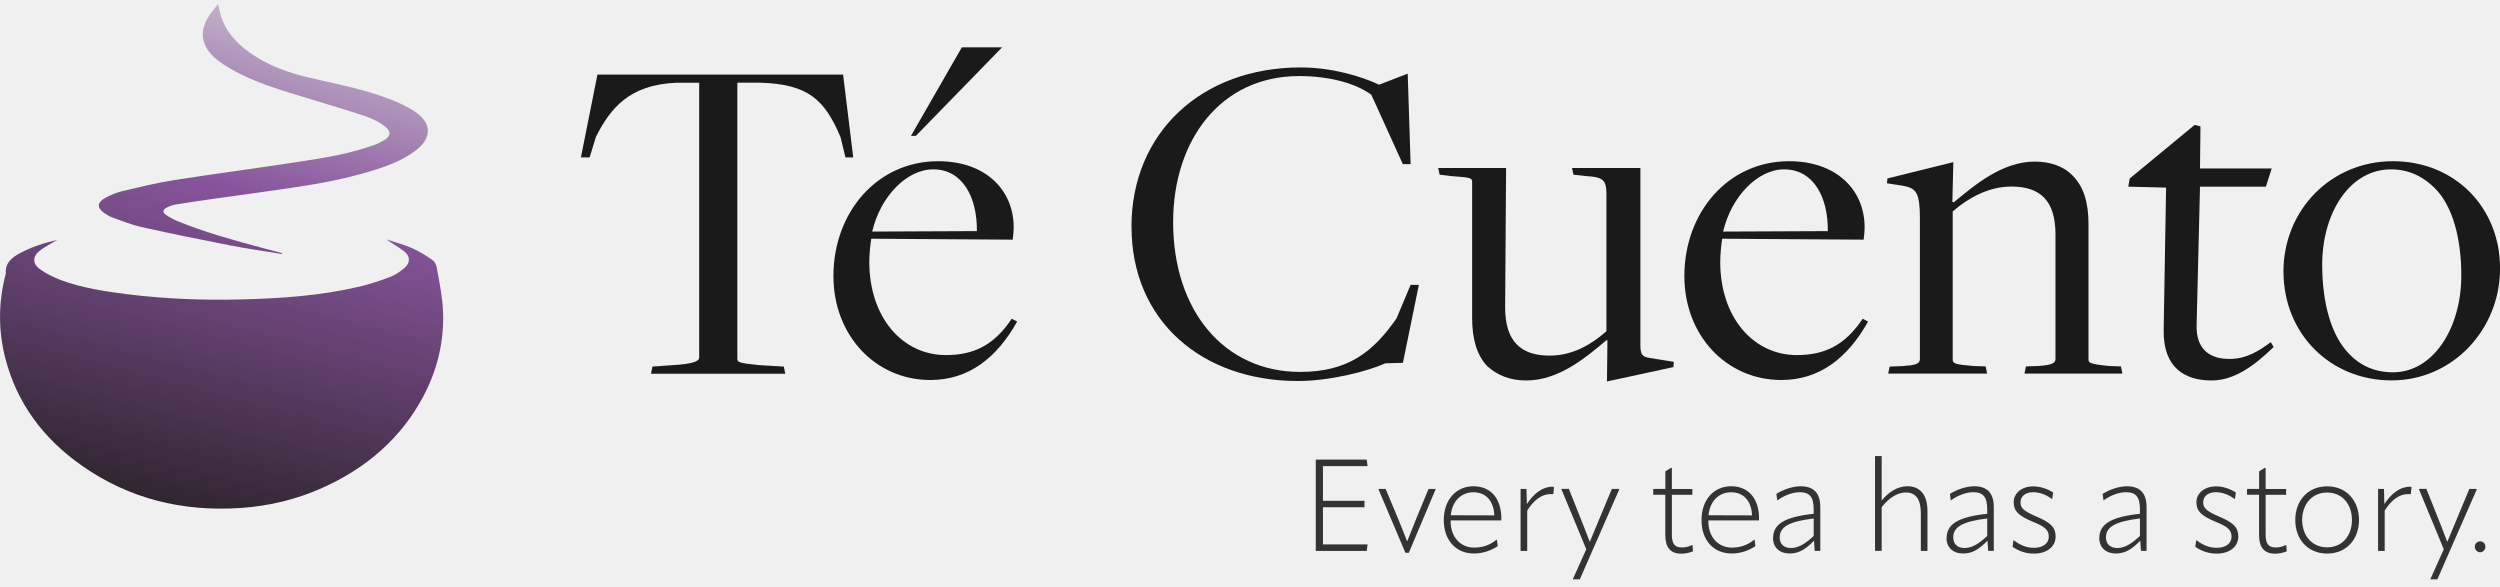
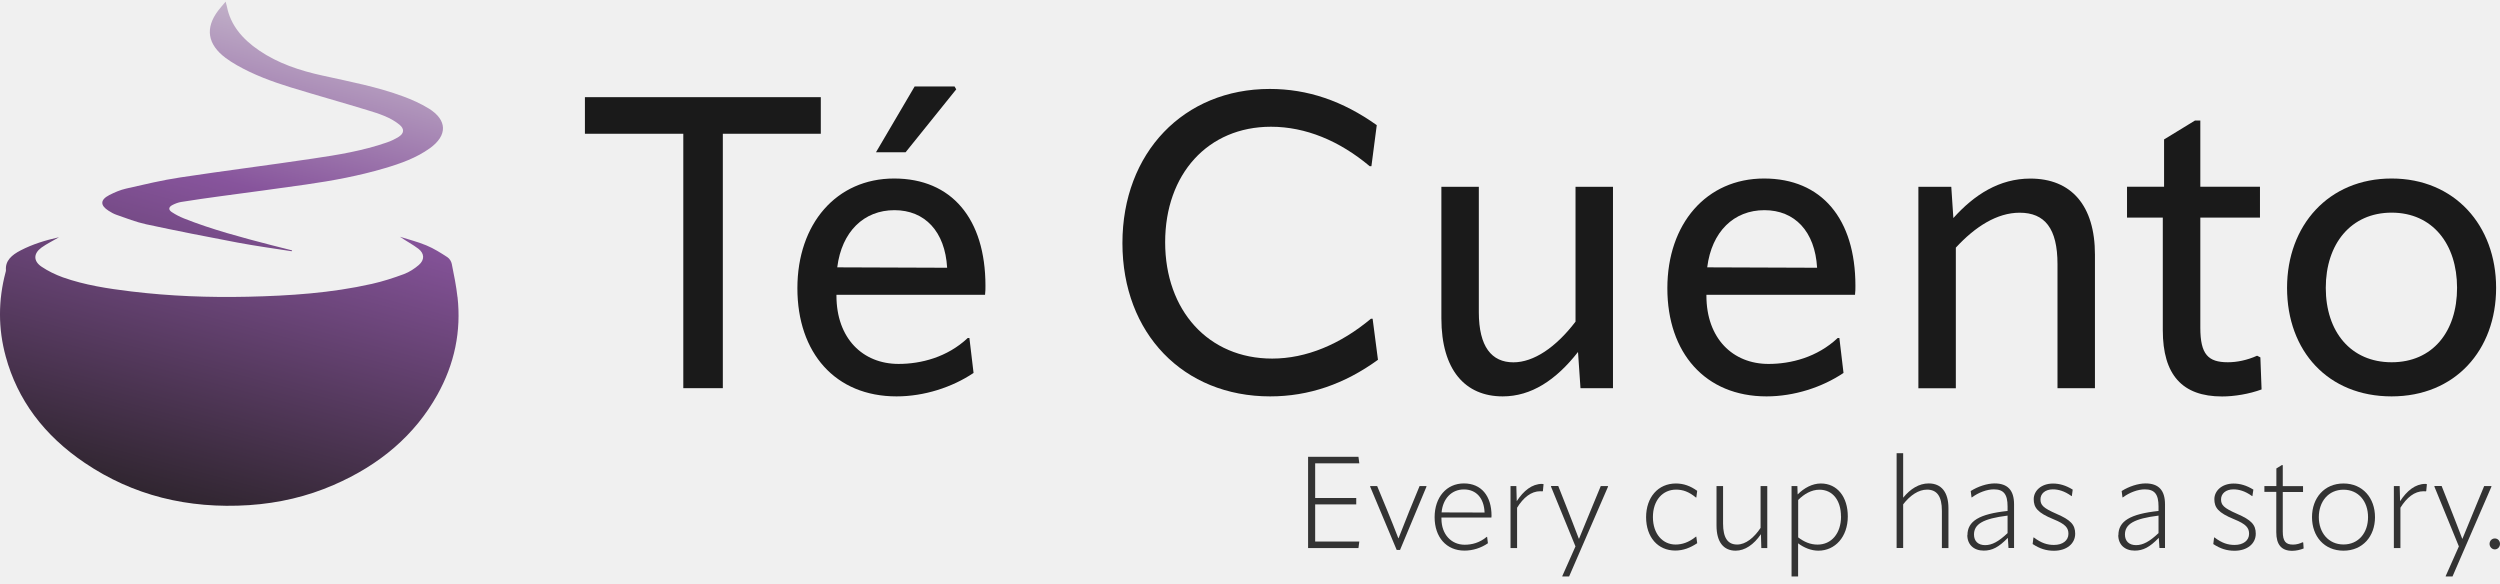
- <svg xmlns="http://www.w3.org/2000/svg" width="213" height="50" viewBox="0 0 213 50" fill="none">
-   <g clip-path="url(#clip0_85_457)">
-     <path d="M55.605 31.232L57.916 31.066C59.156 30.947 59.571 30.742 59.571 30.457V7.05H57.628C53.622 7.215 52.013 9.214 50.774 11.657L50.238 13.41H49.494L50.901 6.356H71.832L72.696 13.41H72.034L71.618 11.696C70.258 8.474 68.852 7.17 64.764 7.045H62.822V30.582C62.822 30.867 63.029 30.947 64.718 31.112L66.782 31.232L66.903 31.841H55.466L55.587 31.232H55.605Z" fill="#1A1A1A" />
-     <path d="M71.008 23.522C71.008 18.096 74.726 13.735 79.926 13.735C84.013 13.735 86.365 16.223 86.365 19.36C86.365 19.725 86.324 20.055 86.284 20.419L74.23 20.34C74.15 20.829 74.063 21.729 74.063 22.298C74.063 27.03 76.87 30.252 80.588 30.252C82.94 30.252 84.675 29.438 86.203 27.155L86.659 27.4C84.923 30.497 82.531 32.376 79.268 32.376C74.559 32.376 71.008 28.544 71.008 23.528V23.522ZM83.229 19.69C83.269 16.838 82.03 14.429 79.51 14.429C77.239 14.429 75.008 16.752 74.311 19.73L83.229 19.69ZM81.949 4.033H85.379L78.029 11.577H77.614L81.949 4.033Z" fill="#1A1A1A" />
-     <path d="M96.4 19.326C96.4 11.332 102.344 5.747 110.812 5.747C113.538 5.747 116.017 6.521 117.499 7.216L119.937 6.276L120.185 13.985H119.522L116.836 8.07C115.683 7.216 113.533 6.481 110.685 6.481C103.998 6.481 99.951 11.947 99.951 18.922C99.951 26.506 104.327 31.687 110.771 31.687C114.858 31.687 117.009 29.973 118.986 27.121L120.185 24.268H120.888L119.528 30.913L118.041 30.953C116.473 31.647 113.331 32.461 110.57 32.461C102.396 32.461 96.406 27.326 96.406 19.332L96.4 19.326Z" fill="#1A1A1A" />
-     <path d="M136.943 28.988H136.862C135.087 30.497 132.775 32.416 130.048 32.416C128.688 32.416 127.61 32.006 126.705 31.192C125.794 30.212 125.425 28.829 125.425 27.075V15.534C125.425 15.169 125.385 15.124 123.65 15.004L122.658 14.885L122.537 14.315H128.319L128.238 26.181C128.238 29.119 129.599 30.298 132.037 30.298C134.02 30.298 135.628 29.318 136.868 28.22V16.553C136.868 15.329 136.58 15.084 135.133 15.004L134.06 14.885L133.939 14.315H139.762V29.404C139.762 30.138 139.883 30.423 140.586 30.503L142.609 30.827L142.569 31.277L136.914 32.501L136.954 28.994L136.943 28.988Z" fill="#1A1A1A" />
-     <path d="M143.508 23.522C143.508 18.096 147.226 13.735 152.426 13.735C156.513 13.735 158.865 16.223 158.865 19.36C158.865 19.725 158.824 20.055 158.784 20.419L146.73 20.34C146.649 20.829 146.563 21.729 146.563 22.298C146.563 27.03 149.37 30.252 153.088 30.252C155.44 30.252 157.176 29.438 158.703 27.155L159.159 27.4C157.423 30.497 155.031 32.376 151.768 32.376C147.059 32.376 143.508 28.544 143.508 23.528V23.522ZM155.729 19.691C155.769 16.838 154.53 14.43 152.011 14.43C149.739 14.43 147.508 16.753 146.811 19.73L155.729 19.691Z" fill="#1A1A1A" />
-     <path d="M161.015 31.232L162.088 31.192C163.16 31.112 163.575 31.027 163.575 30.582V18.631C163.575 16.428 163.287 16.024 162.088 15.819L160.768 15.614L160.808 15.204L166.423 13.815L166.342 17.197L166.463 17.236C168.238 15.768 170.59 13.769 173.357 13.769C174.637 13.769 175.796 14.139 176.58 14.953C177.531 15.893 177.94 17.276 177.94 19.07V30.611C177.94 30.896 178.021 31.021 179.675 31.18L180.707 31.22L180.828 31.829H172.487L172.608 31.22L173.68 31.18C174.92 31.101 175.127 30.896 175.127 30.571V19.97C175.127 17.071 173.807 15.893 171.369 15.893C169.426 15.893 167.691 16.872 166.371 18.011V30.651C166.371 30.975 166.619 31.061 168.106 31.18L169.178 31.22L169.299 31.829H160.877L160.998 31.22L161.015 31.232Z" fill="#1A1A1A" />
-     <path d="M184.344 28.134L184.551 15.984L181.329 15.904L181.45 15.209L186.984 10.643L187.48 10.768L187.44 14.355H193.55L193.054 15.904H187.44C187.44 15.904 187.151 27.69 187.151 27.73C187.111 29.689 188.183 30.582 189.959 30.582C191.406 30.582 192.478 29.888 193.469 29.153L193.717 29.563C192.19 31.032 190.454 32.416 188.431 32.416C186.119 32.416 184.304 31.317 184.344 28.134Z" fill="#1A1A1A" />
-     <path d="M194.548 23.158C194.548 17.897 198.595 13.735 203.881 13.735C209.167 13.735 213.006 17.692 213.006 22.868C213.006 28.043 209 32.41 203.76 32.41C198.52 32.41 194.554 28.413 194.554 23.152L194.548 23.158ZM209.703 23.483C209.703 20.385 209 17.567 207.432 16.018C206.521 15.118 205.328 14.43 203.713 14.43C200.163 14.43 197.851 18.182 197.851 22.543C197.851 25.766 198.595 28.618 200.203 30.212C201.068 31.112 202.307 31.721 203.881 31.721C207.305 31.721 209.703 27.969 209.703 23.483Z" fill="#1A1A1A" />
-     <path d="M112.715 43.228V46.383H116.519L116.444 46.941H112.104V39.157H116.444L116.519 39.715H112.715V42.67H116.254V43.217H112.715V43.228Z" fill="#333333" />
-     <path d="M118.058 41.657L118.946 43.781C119.257 44.538 119.58 45.318 119.88 46.098H119.903L120.814 43.82L121.713 41.657H122.289L122.313 41.691L120.03 47.1H119.742L117.447 41.691L117.47 41.657H118.047H118.058Z" fill="#333333" />
-     <path d="M123.598 44.35V44.435C123.598 45.796 124.468 46.656 125.598 46.656C126.221 46.656 126.889 46.491 127.5 45.984H127.535L127.604 46.531C127.005 46.935 126.301 47.157 125.581 47.157C124.024 47.157 123.01 46.012 123.01 44.31C123.01 42.608 124.036 41.429 125.535 41.429C127.033 41.429 127.915 42.494 127.915 44.185C127.915 44.242 127.915 44.27 127.904 44.338H123.598V44.35ZM123.609 43.9L127.316 43.911C127.27 42.682 126.595 41.941 125.535 41.941C124.474 41.941 123.719 42.721 123.609 43.9Z" fill="#333333" />
-     <path d="M132.4 41.492L132.343 42.084L132.297 42.107C132.239 42.095 132.199 42.095 132.118 42.095C131.328 42.095 130.66 42.636 130.118 43.502V46.941H129.553V41.657H130.054L130.089 42.944C130.677 42.055 131.403 41.469 132.268 41.469C132.314 41.469 132.354 41.48 132.4 41.492Z" fill="#333333" />
-     <path d="M133.668 41.657L134.348 43.359C134.683 44.185 135.115 45.306 135.438 46.138H135.461L136.608 43.382L137.329 41.657H137.94L137.963 41.691L134.602 49.36H134.014V49.326L135.15 46.798L133.034 41.685L133.057 41.651H133.668V41.657Z" fill="#333333" />
-     <path d="M141.884 45.58V42.152H140.857V41.657H141.889V40.154L142.356 39.869H142.443V41.662H144.189V42.158H142.443V45.534C142.443 46.371 142.708 46.644 143.325 46.644C143.636 46.644 143.913 46.559 144.149 46.445L144.207 46.468L144.241 46.975C143.965 47.083 143.619 47.174 143.25 47.174C142.327 47.174 141.884 46.644 141.884 45.591V45.58Z" fill="#333333" />
-     <path d="M145.555 44.35V44.435C145.555 45.796 146.425 46.656 147.555 46.656C148.178 46.656 148.846 46.491 149.457 45.984H149.492L149.561 46.531C148.962 46.935 148.258 47.157 147.538 47.157C145.981 47.157 144.967 46.012 144.967 44.31C144.967 42.608 145.993 41.429 147.492 41.429C148.99 41.429 149.872 42.494 149.872 44.185C149.872 44.242 149.872 44.27 149.861 44.338H145.555V44.35ZM145.566 43.9L149.273 43.911C149.227 42.682 148.552 41.941 147.492 41.941C146.431 41.941 145.676 42.721 145.566 43.9Z" fill="#333333" />
-     <path d="M151.066 45.842C151.066 44.646 152.069 44.037 154.525 43.775V43.388C154.525 42.357 154.191 41.936 153.343 41.936C152.744 41.936 152.029 42.198 151.453 42.619H151.418L151.349 42.078C151.971 41.685 152.773 41.429 153.407 41.429C154.542 41.429 155.09 42.021 155.09 43.211V46.935H154.612L154.554 46.069C153.764 46.872 153.205 47.157 152.473 47.157C151.614 47.157 151.061 46.639 151.061 45.836L151.066 45.842ZM154.525 45.665V44.173C152.381 44.435 151.631 44.908 151.631 45.79C151.631 46.348 151.989 46.69 152.588 46.69C153.188 46.69 153.758 46.383 154.525 45.665Z" fill="#333333" />
-     <path d="M164.22 43.547V46.941H163.656V43.763C163.656 42.534 163.235 41.959 162.376 41.959C161.655 41.959 160.929 42.431 160.318 43.211V46.935H159.753V38.855H160.318V42.648C160.94 41.89 161.684 41.429 162.52 41.429C163.609 41.429 164.22 42.175 164.22 43.541V43.547Z" fill="#333333" />
-     <path d="M165.852 45.842C165.852 44.646 166.855 44.037 169.311 43.775V43.388C169.311 42.357 168.977 41.936 168.129 41.936C167.53 41.936 166.815 42.198 166.239 42.619H166.204L166.135 42.078C166.757 41.685 167.559 41.429 168.193 41.429C169.328 41.429 169.87 42.021 169.87 43.211V46.935H169.392L169.334 46.069C168.544 46.872 167.985 47.157 167.253 47.157C166.394 47.157 165.841 46.639 165.841 45.836L165.852 45.842ZM169.311 45.665V44.173C167.167 44.435 166.417 44.908 166.417 45.79C166.417 46.348 166.775 46.69 167.374 46.69C167.974 46.69 168.544 46.383 169.311 45.665Z" fill="#333333" />
-     <path d="M171.473 46.593L171.542 46.035H171.576C172.222 46.519 172.735 46.673 173.312 46.673C174.055 46.673 174.557 46.297 174.557 45.728C174.557 45.21 174.303 44.902 173.277 44.487C171.888 43.929 171.565 43.484 171.565 42.773C171.565 42.061 172.211 41.44 173.225 41.44C173.778 41.44 174.338 41.594 174.926 41.959L174.851 42.505H174.816C174.205 42.067 173.669 41.936 173.214 41.936C172.556 41.936 172.147 42.3 172.147 42.784C172.147 43.268 172.36 43.519 173.536 44.025C174.747 44.544 175.139 44.948 175.139 45.716C175.139 46.565 174.407 47.168 173.306 47.168C172.637 47.168 172.084 46.992 171.478 46.599L171.473 46.593Z" fill="#333333" />
-     <path d="M178.863 45.842C178.863 44.646 179.866 44.037 182.322 43.775V43.388C182.322 42.357 181.988 41.936 181.14 41.936C180.541 41.936 179.826 42.198 179.249 42.619H179.215L179.146 42.078C179.768 41.685 180.569 41.429 181.204 41.429C182.339 41.429 182.887 42.021 182.887 43.211V46.935H182.408L182.351 46.069C181.561 46.872 181.002 47.157 180.27 47.157C179.411 47.157 178.857 46.639 178.857 45.836L178.863 45.842ZM182.322 45.665V44.173C180.178 44.435 179.428 44.908 179.428 45.79C179.428 46.348 179.786 46.69 180.385 46.69C180.985 46.69 181.555 46.383 182.322 45.665Z" fill="#333333" />
-     <path d="M187.043 46.593L187.112 46.035H187.147C187.792 46.519 188.305 46.673 188.882 46.673C189.625 46.673 190.127 46.297 190.127 45.728C190.127 45.21 189.873 44.902 188.847 44.487C187.458 43.929 187.135 43.484 187.135 42.773C187.135 42.061 187.781 41.44 188.795 41.44C189.349 41.44 189.908 41.594 190.496 41.959L190.415 42.505H190.381C189.77 42.067 189.234 41.936 188.778 41.936C188.121 41.936 187.712 42.3 187.712 42.784C187.712 43.268 187.925 43.519 189.101 44.025C190.311 44.544 190.703 44.948 190.703 45.716C190.703 46.565 189.971 47.168 188.87 47.168C188.202 47.168 187.648 46.992 187.043 46.599V46.593Z" fill="#333333" />
-     <path d="M192.472 45.58V42.152H191.446V41.657H192.478V40.154L192.945 39.869H193.032V41.662H194.778V42.158H193.032V45.534C193.032 46.371 193.297 46.644 193.914 46.644C194.225 46.644 194.502 46.559 194.738 46.445L194.796 46.468L194.83 46.975C194.553 47.083 194.208 47.174 193.839 47.174C192.916 47.174 192.472 46.644 192.472 45.591V45.58Z" fill="#333333" />
-     <path d="M195.557 44.304C195.557 42.676 196.612 41.435 198.272 41.435C199.932 41.435 200.987 42.676 200.987 44.304C200.987 45.933 199.932 47.163 198.272 47.163C196.612 47.163 195.557 45.944 195.557 44.304ZM200.387 44.304C200.387 42.972 199.575 41.964 198.272 41.964C196.969 41.964 196.145 42.978 196.145 44.304C196.145 45.631 196.98 46.633 198.272 46.633C199.563 46.633 200.387 45.642 200.387 44.304Z" fill="#333333" />
-     <path d="M205.46 41.492L205.402 42.084L205.356 42.107C205.299 42.095 205.258 42.095 205.178 42.095C204.388 42.095 203.719 42.636 203.177 43.502V46.941H202.612V41.657H203.114L203.148 42.944C203.736 42.055 204.463 41.469 205.327 41.469C205.374 41.469 205.414 41.48 205.46 41.492Z" fill="#333333" />
-     <path d="M206.729 41.657L207.409 43.359C207.743 44.185 208.176 45.306 208.499 46.138H208.522L209.669 43.382L210.389 41.657H211L211.023 41.691L207.663 49.36H207.075V49.326L208.21 46.798L206.095 41.685L206.118 41.651H206.729V41.657Z" fill="#333333" />
-     <path d="M210.855 46.582C210.855 46.32 211.057 46.121 211.311 46.121C211.565 46.121 211.755 46.32 211.755 46.582C211.755 46.844 211.553 47.054 211.311 47.054C211.069 47.054 210.855 46.844 210.855 46.582Z" fill="#333333" />
-     <path d="M37.66 25.532C37.556 24.593 37.372 23.653 37.193 22.714C37.153 22.509 37.014 22.27 36.836 22.145C36.282 21.774 35.723 21.404 35.101 21.137C34.409 20.835 33.648 20.641 32.927 20.402C33.435 20.767 33.982 21.057 34.444 21.421C34.956 21.826 34.974 22.372 34.484 22.811C34.132 23.118 33.717 23.409 33.262 23.585C32.403 23.915 31.515 24.211 30.616 24.422C27.278 25.202 23.854 25.435 20.413 25.515C17.202 25.589 14.002 25.464 10.82 25.065C8.901 24.826 6.987 24.524 5.188 23.864C4.566 23.631 3.955 23.323 3.43 22.953C2.744 22.475 2.756 21.831 3.419 21.33C3.857 21 4.37 20.75 4.871 20.442C3.753 20.698 2.681 21.04 1.701 21.569C0.986 21.951 0.433 22.435 0.496 23.249C0.496 23.3 0.485 23.363 0.467 23.414C-0.15 25.817 -0.155 28.22 0.479 30.617C1.441 34.283 3.615 37.324 6.987 39.681C10.924 42.443 15.455 43.621 20.516 43.279C22.966 43.109 25.289 42.545 27.463 41.566C31.302 39.846 34.161 37.29 36 33.896C37.435 31.243 37.989 28.447 37.672 25.532H37.66ZM35.285 9.465C34.645 9.055 33.925 8.719 33.193 8.44C31.077 7.626 28.817 7.181 26.581 6.669C24.673 6.242 22.868 5.61 21.323 4.517C19.928 3.537 18.96 2.325 18.677 0.753C18.66 0.656 18.631 0.56 18.579 0.36C18.332 0.668 18.136 0.884 17.968 1.118C16.873 2.609 17.081 3.999 18.579 5.16C18.862 5.377 19.173 5.581 19.485 5.769C20.88 6.595 22.401 7.181 23.975 7.682C26.056 8.343 28.166 8.952 30.253 9.613C31.198 9.909 32.155 10.222 32.893 10.854C33.296 11.201 33.285 11.577 32.829 11.879C32.524 12.072 32.184 12.249 31.832 12.368C29.872 13.074 27.803 13.427 25.733 13.741C22.102 14.304 18.453 14.777 14.827 15.346C13.322 15.58 11.846 15.95 10.377 16.297C9.892 16.411 9.42 16.622 8.993 16.849C8.244 17.254 8.232 17.726 8.935 18.187C9.137 18.324 9.356 18.449 9.593 18.535C10.394 18.819 11.184 19.15 12.019 19.337C14.527 19.895 17.046 20.408 19.571 20.903C21.041 21.188 22.522 21.399 24.004 21.638C24.015 21.609 24.027 21.587 24.038 21.564C23.462 21.41 22.891 21.268 22.321 21.114C19.882 20.459 17.45 19.793 15.132 18.842C14.781 18.694 14.441 18.512 14.135 18.301C13.829 18.09 13.87 17.857 14.204 17.686C14.423 17.572 14.665 17.476 14.907 17.436C15.997 17.254 17.092 17.094 18.182 16.94C20.511 16.61 22.845 16.303 25.174 15.95C27.365 15.625 29.532 15.21 31.636 14.566C32.974 14.162 34.276 13.678 35.372 12.858C36.836 11.771 36.824 10.455 35.279 9.465H35.285Z" fill="url(#paint0_linear_85_457)" />
+ <svg xmlns="http://www.w3.org/2000/svg" width="274" height="64" viewBox="0 0 274 64" fill="none">
+   <g clip-path="url(#clip0_106_427)">
+     <path d="M89.96 10.649V14.66H79.222V42.544H74.89V14.66H64.107V10.649H89.953H89.96Z" fill="#1A1A1A" />
+     <path d="M91.675 32.317V32.405C91.675 37.09 94.563 39.886 98.485 39.886C100.918 39.886 103.806 39.169 106.064 37.046H106.247L106.702 40.875C104.356 42.449 101.292 43.444 98.265 43.444C91.543 43.444 87.394 38.671 87.394 31.592C87.394 24.514 91.683 19.565 97.994 19.565C104.305 19.565 108.006 23.979 108.006 31.322C108.006 31.68 108.006 31.907 107.962 32.31H91.675V32.317ZM91.763 29.301L103.806 29.345C103.579 25.377 101.373 23.035 98.03 23.035C94.688 23.035 92.254 25.377 91.763 29.294V29.301ZM104.803 9.792L99.254 16.688H96.007L100.244 9.477H104.62L104.803 9.792V9.792Z" fill="#1A1A1A" />
+     <path d="M123.018 26.644C123.018 16.732 129.739 9.748 139.165 9.748C143.314 9.748 147.148 11.051 150.893 13.716L150.307 18.218H150.124C146.789 15.421 143.087 13.891 139.297 13.891C132.393 13.891 127.701 19.074 127.701 26.549C127.701 34.023 132.437 39.301 139.429 39.301C143.175 39.301 146.913 37.727 150.256 34.931H150.439L151.025 39.433C147.368 42.09 143.446 43.444 139.209 43.444C129.695 43.444 123.018 36.548 123.018 26.644V26.644Z" fill="#1A1A1A" />
+     <path d="M172.678 20.473H176.783V42.544H173.221L172.95 38.576C170.516 41.687 167.804 43.444 164.696 43.444C160.591 43.444 157.975 40.56 157.975 34.887V20.473H162.079V34.213C162.079 37.998 163.479 39.711 165.869 39.711C168.083 39.711 170.516 38.086 172.678 35.253V20.473V20.473Z" fill="#1A1A1A" />
+     <path d="M187.023 32.317V32.405C187.023 37.09 189.911 39.887 193.832 39.887C196.266 39.887 199.154 39.169 201.412 37.046H201.595L202.049 40.875C199.704 42.449 196.64 43.444 193.612 43.444C186.891 43.444 182.742 38.671 182.742 31.593C182.742 24.514 187.03 19.565 193.341 19.565C199.652 19.565 203.354 23.979 203.354 31.322C203.354 31.68 203.354 31.907 203.31 32.31H187.023V32.317ZM187.111 29.301L199.154 29.345C198.927 25.377 196.72 23.035 193.378 23.035C190.035 23.035 187.602 25.377 187.111 29.294V29.301Z" fill="#1A1A1A" />
+     <path d="M229.606 27.903V42.544H225.501V28.942C225.501 25.026 224.101 23.313 221.352 23.313C218.875 23.313 216.478 24.843 214.36 27.142V42.551H210.255V20.473H213.861L214.088 23.899C216.39 21.329 219.139 19.572 222.525 19.572C227.033 19.572 229.606 22.544 229.606 27.903V27.903Z" fill="#1A1A1A" />
+     <path d="M237.043 36.19V23.847H233.121V20.465H237.182V15.282L240.568 13.211H241.155V20.465H247.693V23.847H241.155V35.919C241.155 38.847 242.012 39.703 244.175 39.703C245.164 39.703 246.293 39.477 247.378 38.986L247.737 39.169L247.869 42.683C246.513 43.181 244.893 43.452 243.537 43.452C239.161 43.452 237.043 41.065 237.043 36.197V36.19Z" fill="#1A1A1A" />
+     <path d="M250.661 31.549C250.661 24.704 255.213 19.565 262.118 19.565C269.023 19.565 273.574 24.704 273.574 31.549C273.574 38.393 269.067 43.444 262.118 43.444C255.169 43.444 250.661 38.488 250.661 31.549ZM269.294 31.549C269.294 26.732 266.589 23.306 262.125 23.306C257.661 23.306 254.905 26.732 254.905 31.549C254.905 36.365 257.654 39.704 262.125 39.704C266.596 39.704 269.294 36.373 269.294 31.549Z" fill="#1A1A1A" />
+     <path d="M144.143 55.296V59.352H148.981L148.886 60.069H143.366V50.062H148.886L148.981 50.779H144.143V54.578H148.644V55.281H144.143V55.296Z" fill="#333333" />
+     <path d="M150.938 53.275L152.067 56.006C152.463 56.98 152.873 57.983 153.254 58.985H153.284L154.442 56.057L155.585 53.275H156.318L156.348 53.319L153.445 60.274H153.078L150.161 53.319L150.19 53.275H150.923H150.938Z" fill="#333333" />
+     <path d="M157.982 56.738V56.848C157.982 58.597 159.089 59.703 160.526 59.703C161.317 59.703 162.167 59.491 162.944 58.839H162.988L163.076 59.542C162.314 60.062 161.42 60.347 160.504 60.347C158.524 60.347 157.234 58.876 157.234 56.687C157.234 54.498 158.539 52.983 160.445 52.983C162.351 52.983 163.472 54.352 163.472 56.526C163.472 56.599 163.472 56.636 163.457 56.723H157.982V56.738ZM157.997 56.16L162.71 56.174C162.651 54.593 161.794 53.642 160.445 53.642C159.096 53.642 158.136 54.644 157.997 56.16Z" fill="#333333" />
+     <path d="M169.175 53.063L169.101 53.825L169.043 53.854C168.969 53.839 168.918 53.839 168.816 53.839C167.811 53.839 166.961 54.535 166.272 55.647V60.069H165.554V53.276H166.191L166.235 54.93C166.983 53.788 167.907 53.034 169.006 53.034C169.065 53.034 169.116 53.049 169.175 53.063V53.063Z" fill="#333333" />
+     <path d="M170.788 53.275L171.653 55.464C172.078 56.526 172.628 57.968 173.038 59.037H173.067L174.526 55.493L175.442 53.275H176.219L176.249 53.319L171.975 63.18H171.228V63.136L172.672 59.886L169.981 53.312L170.011 53.268H170.788V53.275Z" fill="#333333" />
+     <path d="M180.412 56.694C180.412 54.505 181.724 52.99 183.681 52.99C184.502 52.99 185.25 53.246 186.012 53.795L185.917 54.527H185.873C185.096 53.89 184.444 53.663 183.696 53.663C182.252 53.663 181.16 54.806 181.16 56.672C181.16 58.539 182.252 59.681 183.637 59.681C184.356 59.681 185.081 59.454 185.873 58.817H185.917L186.012 59.535C185.25 60.04 184.488 60.34 183.608 60.34C181.695 60.34 180.412 58.868 180.412 56.679V56.694Z" fill="#333333" />
+     <path d="M192.975 53.275H193.693V60.069H193.041L192.997 58.546C192.22 59.688 191.245 60.354 190.226 60.354C188.914 60.354 188.13 59.425 188.13 57.602V53.275H188.848V57.375C188.848 58.956 189.369 59.681 190.387 59.681C191.333 59.681 192.242 58.934 192.96 57.858V53.283L192.975 53.275Z" fill="#333333" />
+     <path d="M202.519 56.599C202.519 58.832 201.134 60.354 199.294 60.354C198.502 60.354 197.725 60.032 197.073 59.549V63.18H196.354V53.276H196.992L197.022 54.191C197.74 53.473 198.634 52.99 199.565 52.99C201.375 52.99 202.519 54.476 202.519 56.592V56.599ZM201.771 56.599C201.771 54.864 200.877 53.671 199.411 53.671C198.531 53.671 197.711 54.154 197.08 54.798V58.898C197.747 59.395 198.407 59.688 199.206 59.688C200.723 59.688 201.779 58.473 201.779 56.592L201.771 56.599Z" fill="#333333" />
+     <path d="M213.55 55.706V60.069H212.831V55.984C212.831 54.403 212.296 53.663 211.204 53.663C210.288 53.663 209.364 54.271 208.587 55.274V60.062H207.869V49.674H208.587V54.549C209.379 53.576 210.325 52.983 211.388 52.983C212.773 52.983 213.55 53.942 213.55 55.699V55.706Z" fill="#333333" />
+     <path d="M215.632 58.656C215.632 57.119 216.907 56.335 220.03 55.999V55.501C220.03 54.176 219.605 53.634 218.527 53.634C217.765 53.634 216.856 53.971 216.123 54.513H216.079L215.991 53.817C216.783 53.312 217.801 52.983 218.608 52.983C220.052 52.983 220.741 53.744 220.741 55.274V60.062H220.132L220.059 58.949C219.055 59.981 218.344 60.347 217.413 60.347C216.321 60.347 215.617 59.681 215.617 58.649L215.632 58.656ZM220.03 58.429V56.511C217.303 56.848 216.35 57.456 216.35 58.59C216.35 59.308 216.805 59.747 217.567 59.747C218.329 59.747 219.055 59.352 220.03 58.429V58.429Z" fill="#333333" />
+     <path d="M222.778 59.622L222.866 58.905H222.91C223.731 59.527 224.384 59.725 225.117 59.725C226.062 59.725 226.7 59.242 226.7 58.51C226.7 57.843 226.377 57.448 225.073 56.914C223.306 56.196 222.896 55.625 222.896 54.71C222.896 53.795 223.717 52.997 225.007 52.997C225.71 52.997 226.421 53.195 227.169 53.663L227.074 54.366H227.03C226.253 53.803 225.571 53.634 224.992 53.634C224.156 53.634 223.636 54.103 223.636 54.725C223.636 55.347 223.907 55.669 225.402 56.321C226.942 56.987 227.44 57.507 227.44 58.495C227.44 59.586 226.509 60.362 225.109 60.362C224.259 60.362 223.555 60.135 222.786 59.63L222.778 59.622Z" fill="#333333" />
+     <path d="M232.176 58.656C232.176 57.119 233.451 56.335 236.574 55.999V55.501C236.574 54.176 236.149 53.634 235.071 53.634C234.309 53.634 233.4 53.971 232.667 54.513H232.623L232.535 53.817C233.327 53.312 234.345 52.983 235.152 52.983C236.596 52.983 237.285 53.744 237.285 55.274V60.062H236.676L236.603 58.949C235.599 59.981 234.888 60.347 233.957 60.347C232.865 60.347 232.161 59.681 232.161 58.649L232.176 58.656ZM236.574 58.429V56.511C233.847 56.848 232.894 57.456 232.894 58.59C232.894 59.308 233.349 59.747 234.111 59.747C234.873 59.747 235.599 59.352 236.574 58.429V58.429Z" fill="#333333" />
+     <path d="M242.577 59.622L242.665 58.905H242.709C243.53 59.527 244.182 59.725 244.915 59.725C245.861 59.725 246.499 59.242 246.499 58.51C246.499 57.843 246.176 57.448 244.871 56.914C243.105 56.196 242.694 55.625 242.694 54.71C242.694 53.795 243.515 52.997 244.805 52.997C245.509 52.997 246.22 53.195 246.968 53.663L246.865 54.366H246.821C246.044 53.803 245.363 53.634 244.783 53.634C243.948 53.634 243.427 54.103 243.427 54.725C243.427 55.347 243.699 55.669 245.194 56.321C246.733 56.987 247.232 57.507 247.232 58.495C247.232 59.586 246.301 60.362 244.901 60.362C244.05 60.362 243.347 60.135 242.577 59.63V59.622Z" fill="#333333" />
+     <path d="M249.481 58.319V53.912H248.177V53.275H249.489V51.343L250.083 50.977H250.192V53.283H252.413V53.92H250.192V58.261C250.192 59.337 250.53 59.688 251.314 59.688C251.71 59.688 252.062 59.578 252.362 59.432L252.435 59.461L252.479 60.113C252.128 60.252 251.688 60.369 251.219 60.369C250.046 60.369 249.481 59.688 249.481 58.334V58.319Z" fill="#333333" />
+     <path d="M253.396 56.679C253.396 54.586 254.737 52.99 256.848 52.99C258.959 52.99 260.3 54.586 260.3 56.679C260.3 58.773 258.959 60.354 256.848 60.354C254.737 60.354 253.396 58.788 253.396 56.679ZM259.538 56.679C259.538 54.967 258.504 53.671 256.848 53.671C255.191 53.671 254.143 54.974 254.143 56.679C254.143 58.385 255.206 59.674 256.848 59.674C258.49 59.674 259.538 58.4 259.538 56.679Z" fill="#333333" />
+     <path d="M265.988 53.063L265.915 53.825L265.856 53.854C265.783 53.839 265.732 53.839 265.629 53.839C264.625 53.839 263.775 54.535 263.086 55.647V60.069H262.367V53.276H263.005L263.049 54.93C263.797 53.788 264.72 53.034 265.82 53.034C265.878 53.034 265.93 53.049 265.988 53.063V53.063Z" fill="#333333" />
+     <path d="M267.608 53.275L268.473 55.464C268.898 56.526 269.448 57.968 269.858 59.037H269.888L271.346 55.493L272.263 53.275H273.04L273.069 53.319L268.795 63.18H268.048V63.136L269.492 59.886L266.802 53.312L266.831 53.268H267.608V53.275Z" fill="#333333" />
+     <path d="M272.856 59.608C272.856 59.271 273.113 59.015 273.436 59.015C273.758 59.015 274 59.271 274 59.608C274 59.944 273.743 60.215 273.436 60.215C273.128 60.215 272.856 59.944 272.856 59.608Z" fill="#333333" />
+     <path d="M50.137 32.544C50.005 31.336 49.755 30.128 49.514 28.92C49.462 28.657 49.279 28.349 49.037 28.188C48.304 27.712 47.556 27.237 46.728 26.893C45.805 26.505 44.8 26.256 43.833 25.948C44.507 26.417 45.233 26.79 45.849 27.259C46.53 27.778 46.552 28.481 45.9 29.045C45.438 29.44 44.874 29.814 44.273 30.04C43.129 30.465 41.949 30.846 40.747 31.116C36.305 32.119 31.746 32.419 27.165 32.522C22.891 32.617 18.633 32.456 14.396 31.944C11.838 31.636 9.294 31.248 6.897 30.399C6.069 30.099 5.255 29.704 4.552 29.228C3.643 28.613 3.658 27.786 4.537 27.142C5.124 26.717 5.805 26.395 6.472 26C4.984 26.329 3.555 26.768 2.25 27.449C1.305 27.939 0.564 28.562 0.652 29.608C0.652 29.674 0.638 29.755 0.616 29.821C-0.205 32.91 -0.213 35.999 0.63 39.081C1.913 43.796 4.801 47.705 9.294 50.735C14.543 54.286 20.568 55.801 27.304 55.362C30.566 55.142 33.659 54.418 36.554 53.158C41.663 50.948 45.475 47.661 47.916 43.298C49.829 39.886 50.562 36.292 50.144 32.544H50.137ZM46.977 11.886C46.127 11.358 45.167 10.927 44.192 10.568C41.37 9.521 38.365 8.95 35.389 8.291C32.845 7.742 30.448 6.93 28.389 5.524C26.534 4.265 25.244 2.706 24.863 0.685C24.841 0.561 24.797 0.436 24.731 0.18C24.401 0.575 24.145 0.854 23.918 1.154C22.459 3.072 22.737 4.858 24.731 6.351C25.105 6.63 25.523 6.893 25.941 7.135C27.795 8.196 29.825 8.95 31.922 9.594C34.693 10.444 37.5 11.227 40.278 12.076C41.539 12.457 42.807 12.859 43.789 13.672C44.324 14.118 44.309 14.601 43.708 14.989C43.305 15.238 42.851 15.465 42.382 15.619C39.772 16.527 37.016 16.981 34.267 17.383C29.437 18.108 24.57 18.716 19.747 19.448C17.746 19.748 15.781 20.224 13.817 20.67C13.172 20.817 12.549 21.087 11.977 21.38C10.973 21.9 10.966 22.508 11.904 23.101C12.175 23.276 12.461 23.437 12.776 23.547C13.839 23.913 14.894 24.338 16.009 24.579C19.344 25.297 22.701 25.956 26.065 26.592C28.022 26.959 29.994 27.229 31.973 27.537C31.988 27.5 32.002 27.471 32.017 27.442C31.255 27.244 30.492 27.061 29.73 26.863C26.483 26.021 23.243 25.165 20.165 23.942C19.695 23.752 19.241 23.518 18.831 23.247C18.42 22.976 18.479 22.676 18.926 22.456C19.212 22.31 19.541 22.186 19.864 22.134C21.315 21.9 22.774 21.695 24.225 21.497C27.326 21.073 30.434 20.677 33.534 20.224C36.452 19.806 39.34 19.272 42.132 18.445C43.913 17.925 45.643 17.303 47.109 16.249C49.059 14.85 49.044 13.159 46.985 11.886H46.977Z" fill="url(#paint0_linear_106_427)" />
  </g>
  <defs>
-     <linearGradient id="paint0_linear_85_457" x1="27.451" y1="-4.935" x2="13.335" y2="48.65" gradientUnits="userSpaceOnUse">
+     <linearGradient id="paint0_linear_106_427" x1="36.034" y1="-6.635" x2="17.687" y2="62.262" gradientUnits="userSpaceOnUse">
      <stop stop-color="#DEDEDE" />
      <stop offset="0.4" stop-color="#87549C" />
      <stop offset="0.89" stop-color="#312631" />
      <stop offset="1" />
    </linearGradient>
-     <clipPath id="clip0_85_457">
-       <rect width="213" height="49" fill="white" transform="translate(0 0.360352)" />
+     <clipPath id="clip0_106_427">
+       <rect width="274" height="63" fill="white" transform="translate(0 0.180176)" />
    </clipPath>
  </defs>
</svg>
